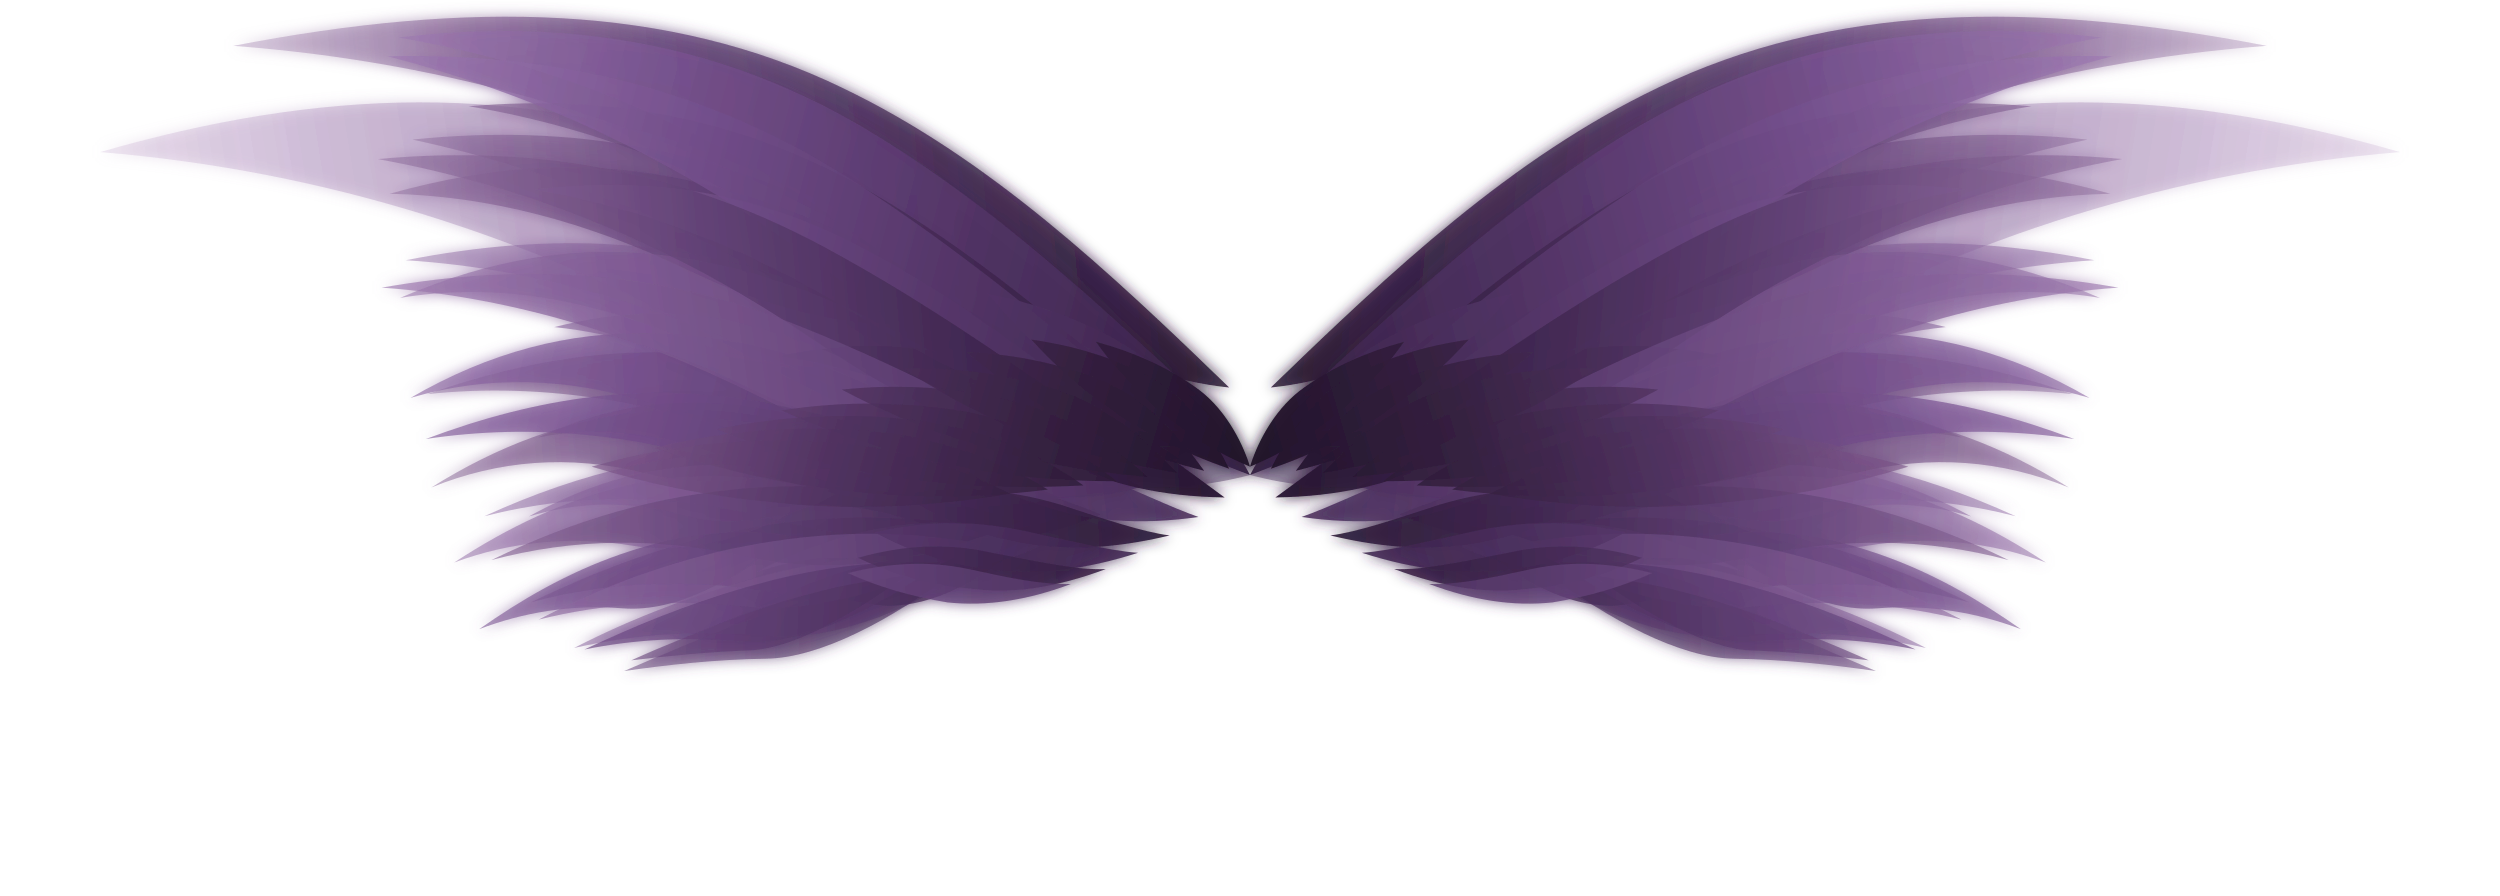
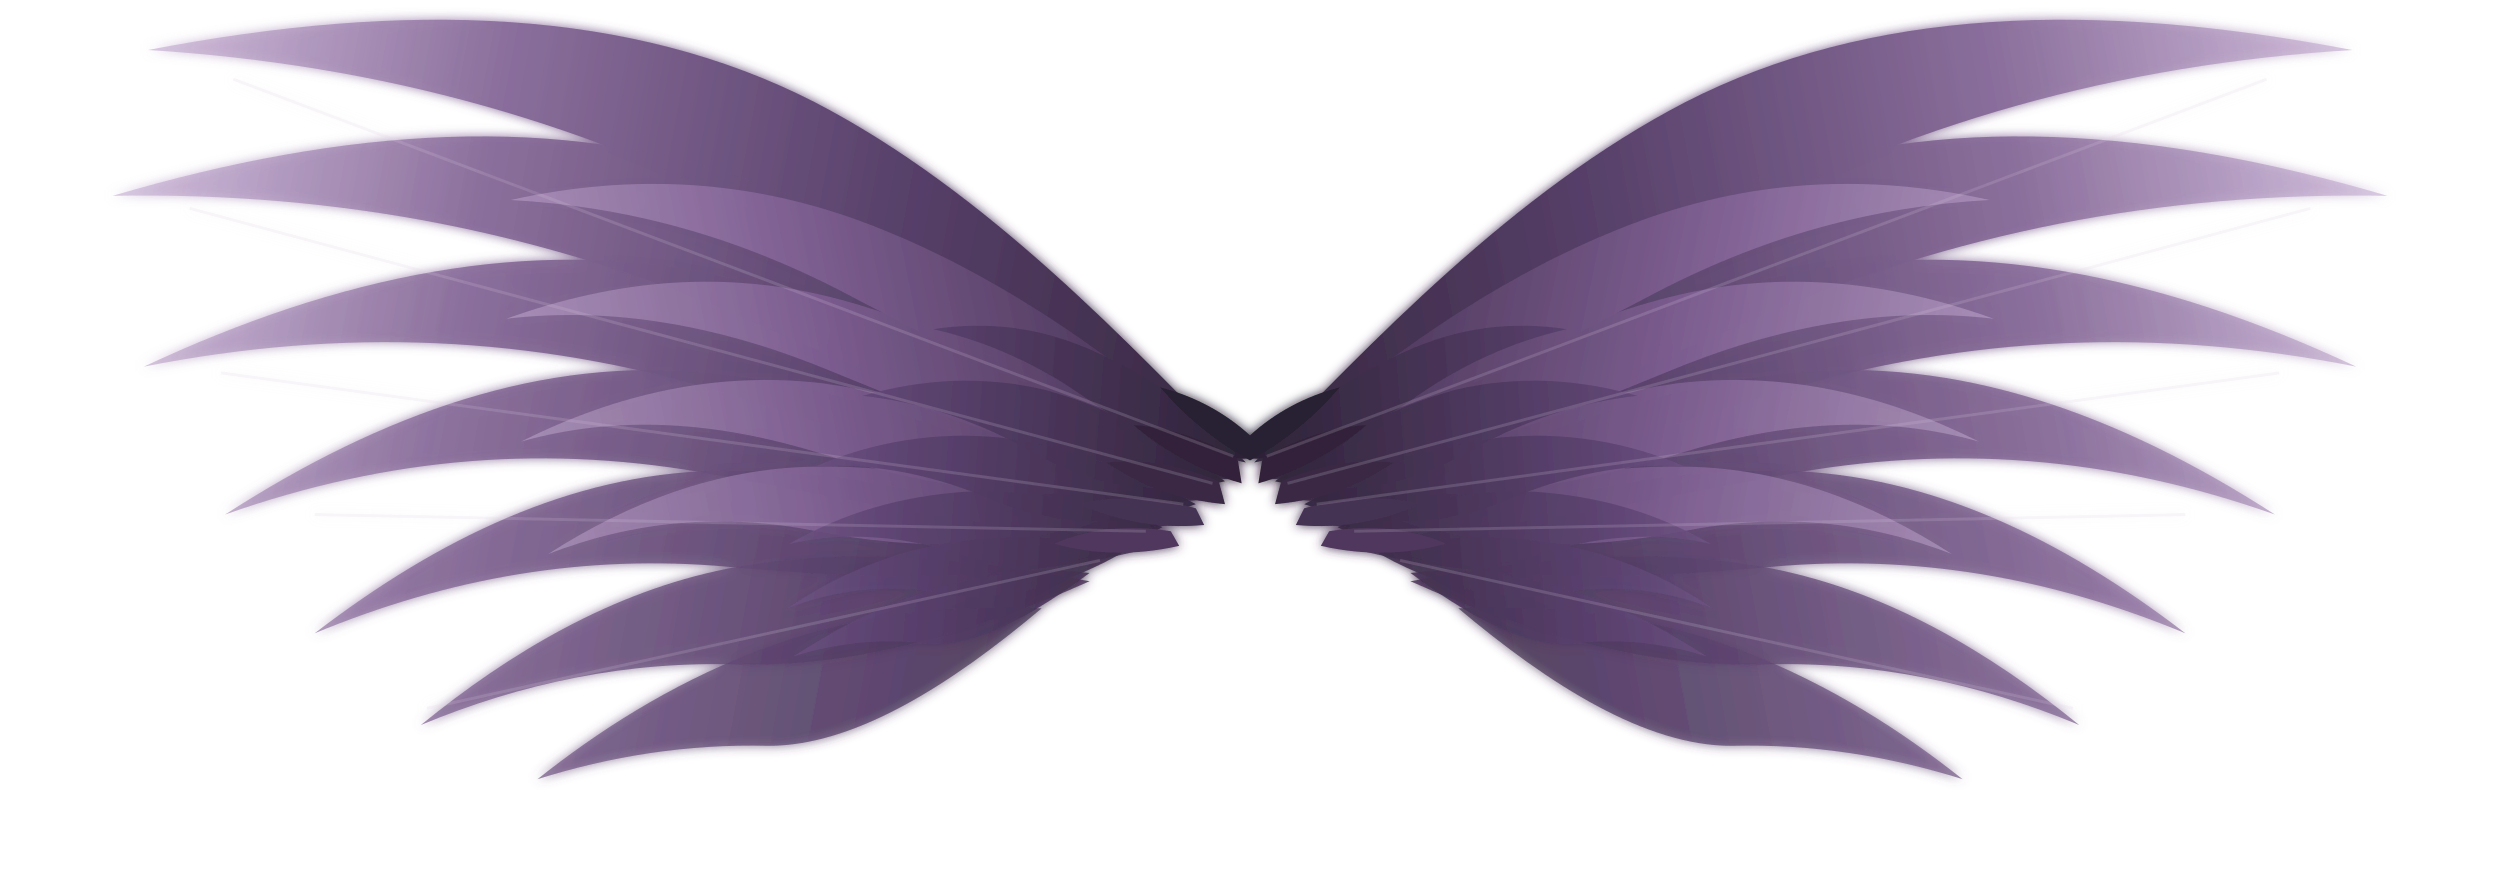
<svg xmlns="http://www.w3.org/2000/svg" viewBox="0 0 1200 430" fill="none">
  <defs>
-     <linearGradient id="w" x1="600" y1="220" x2="70" y2="80" gradientUnits="userSpaceOnUse">
-       <stop stop-color="#352044" stop-opacity=".96" />
-       <stop offset=".28" stop-color="#543568" stop-opacity=".91" />
-       <stop offset=".55" stop-color="#76518e" stop-opacity=".84" />
-       <stop offset=".78" stop-color="#9874ad" stop-opacity=".73" />
-       <stop offset="1" stop-color="#bea3ca" stop-opacity=".56" />
+     <linearGradient id="flight" x1="600" y1="215" x2="60" y2="115" gradientUnits="userSpaceOnUse">
+       <stop stop-color="#24152f" />
+       <stop offset=".34" stop-color="#49305d" />
+       <stop offset=".7" stop-color="#806293" />
+       <stop offset="1" stop-color="#c4acd0" stop-opacity=".72" />
    </linearGradient>
-     <linearGradient id="p" x1="600" y1="225" x2="80" y2="310" gradientUnits="userSpaceOnUse">
-       <stop stop-color="#422852" stop-opacity=".93" />
-       <stop offset=".28" stop-color="#604075" stop-opacity=".87" />
-       <stop offset=".55" stop-color="#805c94" stop-opacity=".79" />
-       <stop offset=".78" stop-color="#a07db1" stop-opacity=".68" />
-       <stop offset="1" stop-color="#c4a9ce" stop-opacity=".52" />
+     <linearGradient id="covert" x1="600" y1="220" x2="210" y2="190" gradientUnits="userSpaceOnUse">
+       <stop stop-color="#1c1026" />
+       <stop offset=".45" stop-color="#513568" />
+       <stop offset="1" stop-color="#a586b4" stop-opacity=".8" />
    </linearGradient>
-     <linearGradient id="d" x1="580" y1="220" x2="150" y2="260" gradientUnits="userSpaceOnUse">
-       <stop stop-color="#281732" stop-opacity=".98" />
-       <stop offset=".28" stop-color="#422852" stop-opacity=".94" />
-       <stop offset=".55" stop-color="#624276" stop-opacity=".86" />
-       <stop offset=".78" stop-color="#856393" stop-opacity=".74" />
-       <stop offset="1" stop-color="#ad91b8" stop-opacity=".55" />
+     <linearGradient id="soft" x1="590" y1="220" x2="250" y2="290" gradientUnits="userSpaceOnUse">
+       <stop stop-color="#321d40" />
+       <stop offset=".55" stop-color="#76548b" />
+       <stop offset="1" stop-color="#b99fc7" stop-opacity=".65" />
    </linearGradient>
-     <linearGradient id="top" x1="600" y1="225" x2="330" y2="145" gradientUnits="userSpaceOnUse">
-       <stop stop-color="#211329" stop-opacity=".98" />
-       <stop offset=".35" stop-color="#34203f" stop-opacity=".95" />
-       <stop offset=".7" stop-color="#513361" stop-opacity=".88" />
-       <stop offset="1" stop-color="#765184" stop-opacity=".72" />
-     </linearGradient>
-     <filter id="g" x="-15%" y="-25%" width="130%" height="155%">
-       <feGaussianBlur stdDeviation="3.2" result="b" />
+     <filter id="glow" x="-20%" y="-30%" width="140%" height="170%">
+       <feGaussianBlur stdDeviation="2.6" result="b" />
      <feMerge>
        <feMergeNode in="b" />
        <feMergeNode in="SourceGraphic" />
      </feMerge>
    </filter>
  </defs>
-   <g filter="url(#g)">
-     <g id="L">
-       <path d="M590 186C532 130 475 76 404 42C321 2 226 0 112 22C217 30 310 58 399 105C476 146 539 181 590 186Z" fill="url(#d)" opacity=".82" />
-       <path d="M600 228C520 172 442 113 350 77C251 38 152 43 48 73C157 82 256 114 348 165C437 214 520 249 600 228Z" fill="url(#p)" opacity=".46" />
-       <path d="M574 214C522 176 470 137 409 106C343 72 276 59 198 67C272 83 340 112 404 154C462 192 516 218 574 214Z" fill="url(#d)" opacity=".72" />
-       <path d="M555 225C501 193 449 164 389 142C326 119 263 117 193 132C259 135 324 154 390 185C449 213 503 230 555 225Z" fill="url(#p)" opacity=".70" transform="rotate(1 600 228)" />
-       <path d="M535 238C481 214 431 195 375 184C318 173 263 180 204 203C260 195 317 203 378 223C434 242 488 247 535 238Z" fill="url(#d)" opacity=".72" transform="rotate(2 600 228)" />
-       <path d="M516 251C466 236 421 228 373 229C325 230 280 243 234 267C279 253 326 251 377 262C426 272 475 267 516 251Z" fill="url(#p)" opacity=".72" transform="rotate(3 600 228)" />
-       <path d="M497 265C452 258 412 259 371 268C331 277 295 293 260 313C295 301 333 296 375 300C416 304 460 287 497 265Z" fill="url(#d)" opacity=".70" transform="rotate(4 600 228)" />
-       <path d="M480 278C441 278 407 284 373 296C340 308 311 322 284 339C312 330 342 325 377 325C411 325 449 303 480 278Z" fill="url(#p)" opacity=".70" transform="rotate(5 600 228)" />
-       <path d="M463 290C431 296 402 306 375 319C350 331 329 343 311 353C331 348 353 343 378 340C404 337 436 315 463 290Z" fill="url(#d)" opacity=".68" transform="rotate(6 600 228)" />
-       <path d="M470 150C425 119 381 98 332 87C284 76 237 79 187 93C234 94 281 106 331 130C381 154 429 162 470 150Z" fill="url(#d)" opacity=".84" />
-       <path d="M451 171C407 145 366 129 322 123C278 117 236 124 192 143C234 136 276 142 322 160C367 178 411 181 451 171Z" fill="url(#p)" opacity=".80" />
-       <path d="M432 192C391 171 353 161 313 160C273 159 235 169 197 191C234 180 273 181 314 194C355 207 397 205 432 192Z" fill="url(#w)" opacity=".82" />
-       <path d="M414 214C376 199 342 194 306 198C271 202 239 214 207 234C239 221 273 218 309 227C345 236 382 229 414 214Z" fill="url(#d)" opacity=".80" />
-       <path d="M396 236C363 227 332 226 301 233C271 240 244 253 218 270C245 260 274 257 304 262C335 267 369 255 396 236Z" fill="url(#p)" opacity=".78" />
-       <path d="M379 257C350 253 324 257 298 266C272 275 250 288 230 302C251 294 274 290 299 292C325 294 354 278 379 257Z" fill="url(#w)" opacity=".76" />
-       <path d="M566 220C533 199 503 184 470 174C438 164 407 164 374 171C405 175 436 185 468 202C502 219 536 226 566 220Z" fill="url(#d)" />
-       <path d="M548 235C516 219 487 209 457 204C427 199 399 203 370 214C398 212 427 218 457 231C488 244 520 244 548 235Z" fill="url(#p)" opacity=".94" transform="rotate(1.5 600 228)" />
-       <path d="M529 250C499 239 472 234 444 234C417 235 392 242 367 255C392 249 418 250 446 259C475 268 503 263 529 250Z" fill="url(#d)" opacity=".90" transform="rotate(2.5 600 228)" />
-       <path d="M509 265C482 259 458 259 433 264C409 269 388 278 367 291C388 282 410 279 435 283C460 287 486 279 509 265Z" fill="url(#p)" opacity=".86" transform="rotate(4 600 228)" />
-       <path d="M487 279C464 277 443 281 423 288C403 295 386 304 370 314C387 308 405 305 425 307C446 309 469 296 487 279Z" fill="url(#d)" opacity=".82" transform="rotate(5.5 600 228)" />
-       <path d="M452 198C421 178 391 164 359 156C328 148 298 149 266 157C296 160 327 170 359 186C391 202 424 207 452 198Z" fill="url(#p)" opacity=".78" />
-       <path d="M430 220C399 206 370 199 341 198C312 197 285 203 258 216C285 210 313 212 343 222C373 232 404 231 430 220Z" fill="url(#d)" opacity=".78" transform="rotate(1 600 228)" />
-       <path d="M407 243C379 234 353 232 327 236C301 240 278 249 255 263C278 255 302 253 329 259C355 265 383 258 407 243Z" fill="url(#p)" opacity=".76" transform="rotate(2.5 600 228)" />
-       <path d="M575 190C527 146 480 101 419 64C350 22 276 8 191 18C268 31 339 60 409 111C472 157 526 188 575 190Z" fill="url(#w)" opacity=".88" />
-       <path d="M555 196C511 158 468 121 416 91C358 58 296 45 225 51C291 62 351 87 410 128C462 164 511 193 555 196Z" fill="url(#d)" opacity=".82" />
-       <path d="M535 202C496 171 458 142 414 119C365 93 314 84 256 91C310 100 361 120 411 151C455 178 497 199 535 202Z" fill="url(#p)" opacity=".84" />
-       <path d="M566 207C520 170 474 129 416 91C350 47 276 25 186 27C267 48 340 84 410 140C466 185 516 211 566 207Z" fill="url(#w)" />
-       <path d="M548 218C499 185 451 150 394 120C329 86 260 72 180 80C255 93 324 121 390 165C447 203 498 223 548 218Z" fill="url(#d)" opacity=".94" transform="rotate(.5 600 228)" />
-       <path d="M529 230C478 204 430 179 373 159C312 138 250 135 181 149C246 152 309 170 373 201C430 228 482 236 529 230Z" fill="url(#p)" opacity=".92" transform="rotate(1.5 600 228)" />
-       <path d="M510 243C460 224 414 210 362 203C309 196 258 205 204 228C255 218 307 221 363 237C416 252 468 253 510 243Z" fill="url(#w)" opacity=".88" transform="rotate(2.5 600 228)" />
-       <path d="M491 257C445 246 404 243 360 249C317 255 278 269 239 291C278 278 318 275 362 282C406 289 453 277 491 257Z" fill="url(#d)" opacity=".86" transform="rotate(3.5 600 228)" />
-       <path d="M473 271C434 267 398 271 361 281C325 291 294 306 265 324C295 314 327 309 363 310C400 311 442 293 473 271Z" fill="url(#p)" opacity=".84" transform="rotate(4.5 600 228)" />
-       <path d="M456 284C423 286 394 293 364 305C336 316 312 329 290 342C313 335 338 331 365 331C394 330 429 309 456 284Z" fill="url(#w)" opacity=".80" transform="rotate(5.5 600 228)" />
-       <path d="M441 295C414 301 391 310 368 321C347 332 330 341 315 350C332 346 350 342 370 339C391 336 417 317 441 295Z" fill="url(#d)" opacity=".78" transform="rotate(6.5 600 228)" />
-       <path d="M600 228C568 216 544 203 522 187C503 173 488 157 474 141C505 147 533 159 555 176C576 192 591 211 600 228Z" fill="url(#w)" />
-       <path d="M588 239C558 239 533 234 510 223C489 213 472 200 458 186C487 186 514 193 538 206C558 217 575 230 588 239Z" fill="url(#d)" opacity=".96" transform="rotate(1 600 228)" />
-       <path d="M576 249C548 254 523 253 500 246C479 240 461 230 445 218C472 216 498 220 523 229C545 237 563 245 576 249Z" fill="url(#p)" opacity=".94" transform="rotate(2 600 228)" />
-       <path d="M563 259C536 267 513 269 490 266C469 263 451 256 434 246C460 240 485 241 510 247C532 253 550 258 563 259Z" fill="url(#d)" opacity=".92" transform="rotate(3 600 228)" />
-       <path d="M549 269C524 279 502 283 479 282C458 281 440 276 422 268C445 261 468 259 491 262C514 265 534 269 549 269Z" fill="url(#w)" opacity=".90" transform="rotate(4 600 228)" />
-       <path d="M535 279C512 290 491 295 470 294C450 294 432 290 416 284C437 276 458 273 480 276C501 278 520 281 535 279Z" fill="url(#d)" opacity=".88" transform="rotate(5 600 228)" />
-       <path d="M520 289C500 299 481 304 462 304C444 303 428 300 413 295C432 288 451 285 470 287C489 289 506 291 520 289Z" fill="url(#p)" opacity=".88" transform="rotate(6 600 228)" />
-       <path d="M600 224C581 216 566 206 553 194C542 184 533 174 526 164C544 169 560 176 574 186C587 195 596 211 600 224Z" fill="url(#top)" />
-       <path d="M590 225C567 217 548 207 531 195C517 185 505 174 495 163C516 166 536 172 554 182C571 192 583 211 590 225Z" fill="url(#top)" opacity=".97" />
-       <path d="M578 226C551 219 529 211 509 200C491 190 477 180 464 169C488 170 511 175 532 184C552 193 568 212 578 226Z" fill="url(#top)" opacity=".95" />
-       <path d="M565 227C535 222 509 215 486 205C466 197 449 187 434 177C461 176 486 180 510 188C533 196 552 213 565 227Z" fill="url(#top)" opacity=".93" />
-       <path d="M551 229C518 226 490 221 464 212C441 205 421 196 404 187C433 184 461 186 488 193C514 200 536 215 551 229Z" fill="url(#top)" opacity=".91" />
-       <path d="M536 231C501 231 470 227 442 220C417 214 395 206 375 197C407 192 437 193 466 198C494 204 519 217 536 231Z" fill="url(#top)" opacity=".89" />
-       <path d="M520 233C482 235 449 233 418 227C391 222 366 215 344 206C378 199 411 198 442 202C473 206 501 219 520 233Z" fill="url(#top)" opacity=".87" />
-       <path d="M503 235C463 240 427 239 394 234C364 230 338 223 314 215C350 206 385 204 419 207C452 210 482 222 503 235Z" fill="url(#top)" opacity=".85" />
-       <path d="M485 237C443 244 405 245 370 241C338 238 310 232 284 224C322 213 359 210 395 212C430 214 462 225 485 237Z" fill="url(#top)" opacity=".83" />
+   <g filter="url(#glow)" opacity=".92">
+     <g id="wing">
+       <path d="M598 222C542 165 474 92 391 49C303 4 196 0 71 24C183 31 285 59 382 112C469 160 540 210 598 222Z" fill="url(#flight)" />
+       <path d="M590 230C527 181 451 119 361 87C269 54 166 61 54 94C164 92 263 112 358 153C448 192 526 228 590 230Z" fill="url(#flight)" opacity=".95" />
+       <path d="M578 240C510 200 432 151 344 132C255 113 163 132 69 176C165 157 255 161 346 188C431 214 510 244 578 240Z" fill="url(#flight)" opacity=".9" />
+       <path d="M562 252C494 221 420 187 340 179C261 171 184 198 108 247C187 219 264 213 344 228C421 242 496 261 562 252Z" fill="url(#flight)" opacity=".86" />
+       <path d="M544 265C480 244 412 224 342 226C274 228 211 258 151 304C216 277 281 266 349 272C414 278 480 280 544 265Z" fill="url(#flight)" opacity=".82" />
+       <path d="M523 279C466 268 407 262 349 273C294 284 245 313 202 348C250 328 301 317 356 319C410 320 467 304 523 279Z" fill="url(#flight)" opacity=".78" />
+       <path d="M500 292C452 290 405 296 362 313C321 329 287 351 258 374C293 363 330 357 369 358C410 358 456 329 500 292Z" fill="url(#flight)" opacity=".73" />
+       <path d="M574 205C526 165 475 130 418 108C361 86 304 83 245 96C300 99 354 113 410 143C464 171 522 204 574 205Z" fill="url(#soft)" />
+       <path d="M560 220C510 187 459 159 404 144C349 129 296 134 243 153C294 147 346 156 401 179C455 201 509 224 560 220Z" fill="url(#soft)" opacity=".95" />
+       <path d="M545 235C495 210 446 191 395 184C344 178 296 189 250 212C296 199 344 202 395 218C445 233 496 242 545 235Z" fill="url(#soft)" opacity=".9" />
+       <path d="M528 250C481 233 436 223 390 224C344 225 302 241 263 266C304 250 347 246 392 255C438 264 484 264 528 250Z" fill="url(#soft)" opacity=".86" />
+       <path d="M600 220C576 198 553 181 526 169C500 157 474 154 448 158C474 164 499 175 524 193C549 210 575 222 600 220Z" fill="url(#covert)" />
+       <path d="M588 231C559 210 531 195 501 187C471 180 442 182 414 190C442 193 470 202 499 219C529 235 559 238 588 231Z" fill="url(#covert)" opacity=".97" />
+       <path d="M574 242C542 225 512 214 480 210C449 207 419 212 391 224C420 222 449 228 479 241C511 254 544 252 574 242Z" fill="url(#covert)" opacity=".94" />
+       <path d="M558 253C526 241 495 235 464 236C433 238 405 246 379 261C406 255 434 257 464 267C495 277 529 269 558 253Z" fill="url(#covert)" opacity=".91" />
+       <path d="M541 264C510 257 482 256 453 261C425 266 400 277 378 292C401 283 426 280 453 285C481 290 514 280 541 264Z" fill="url(#covert)" opacity=".88" />
+       <path d="M523 275C495 272 469 276 444 284C420 292 399 303 381 315C401 309 422 306 445 309C469 311 499 293 523 275Z" fill="url(#covert)" opacity=".84" />
+       <path d="M600 221C582 211 568 199 557 186C573 190 588 198 600 209Z" fill="#170c20" />
+       <path d="M596 232C575 226 558 216 544 204C562 205 579 211 594 220Z" fill="#21112b" />
+       <path d="M588 242C566 240 547 233 531 222C550 220 568 224 585 231Z" fill="#2b1836" />
+       <path d="M578 252C555 254 536 250 518 242C537 237 556 239 574 244Z" fill="#352044" />
+       <path d="M566 262C544 267 524 266 506 261C524 253 543 252 562 255Z" fill="#40284f" />
+       <g stroke="#d8c9df" stroke-opacity=".18" stroke-width="1.4">
+         <path d="M592 219L112 38" />
+         <path d="M582 232L91 100" />
+         <path d="M568 242L106 179" />
+         <path d="M550 255L151 247" />
+         <path d="M528 269L205 340" />
+       </g>
    </g>
    <g transform="translate(1200 0) scale(-1 1)">
-       <use href="#L" />
+       <use href="#wing" />
    </g>
  </g>
</svg>
